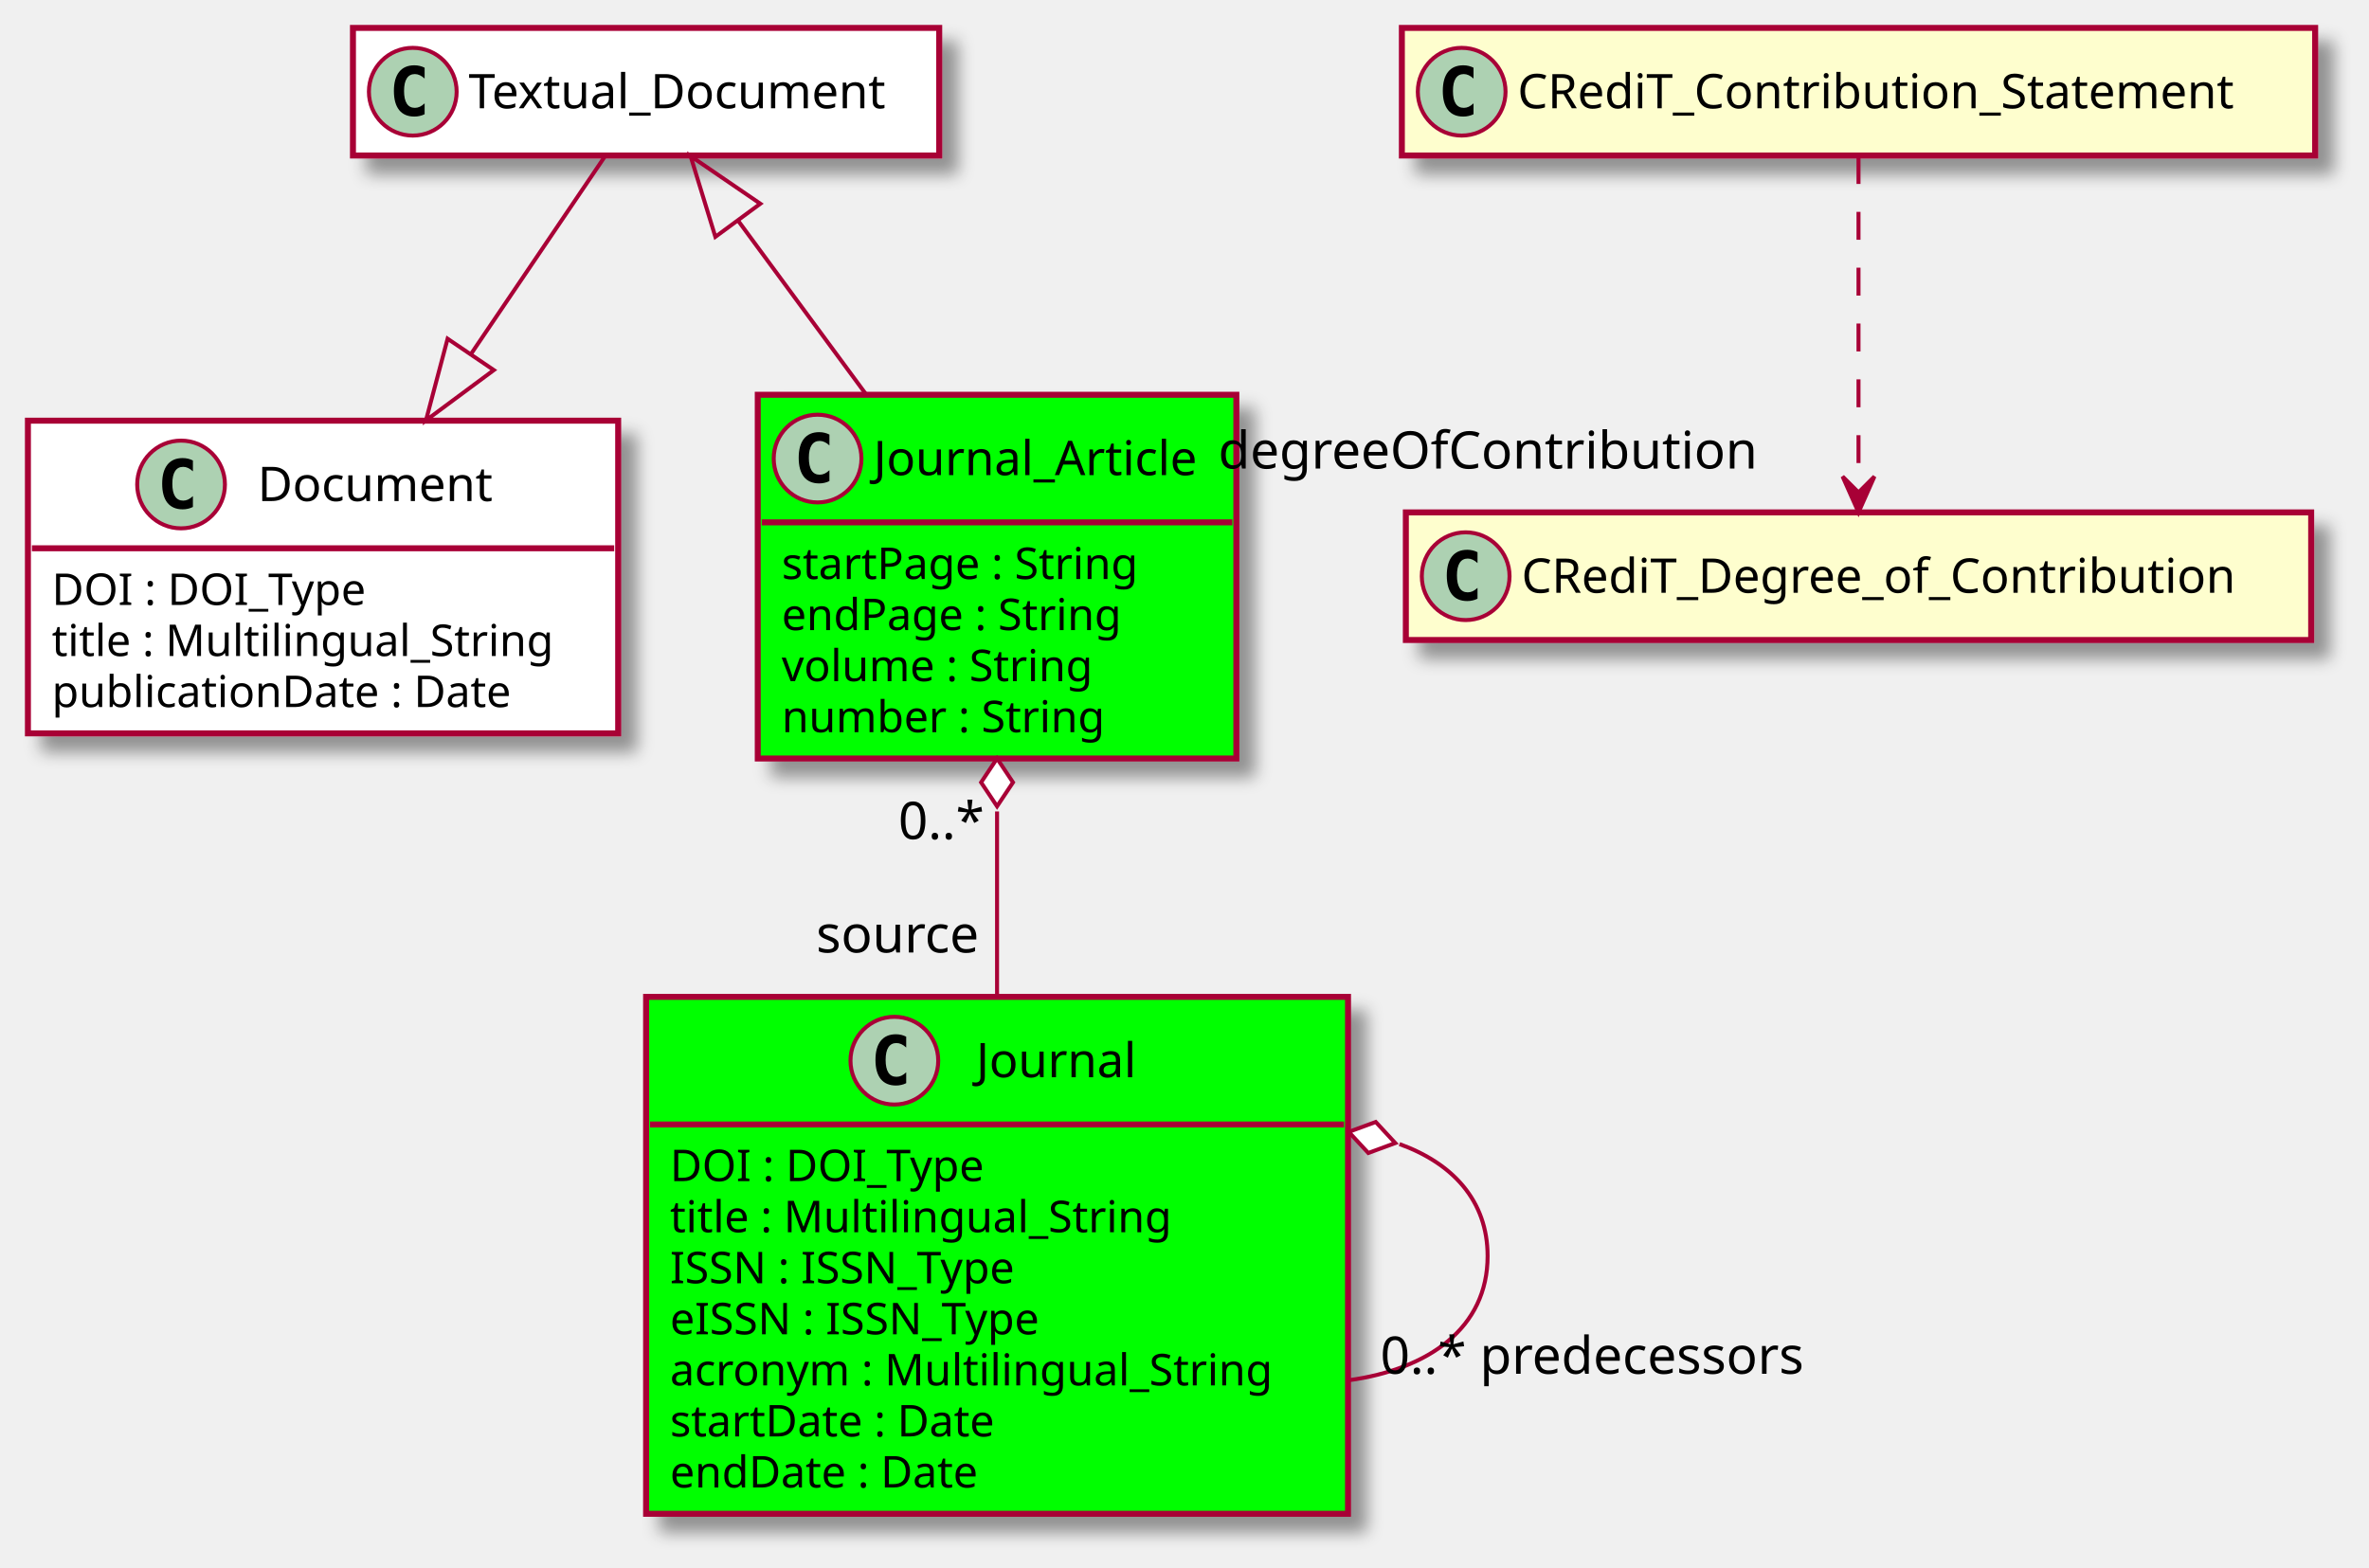
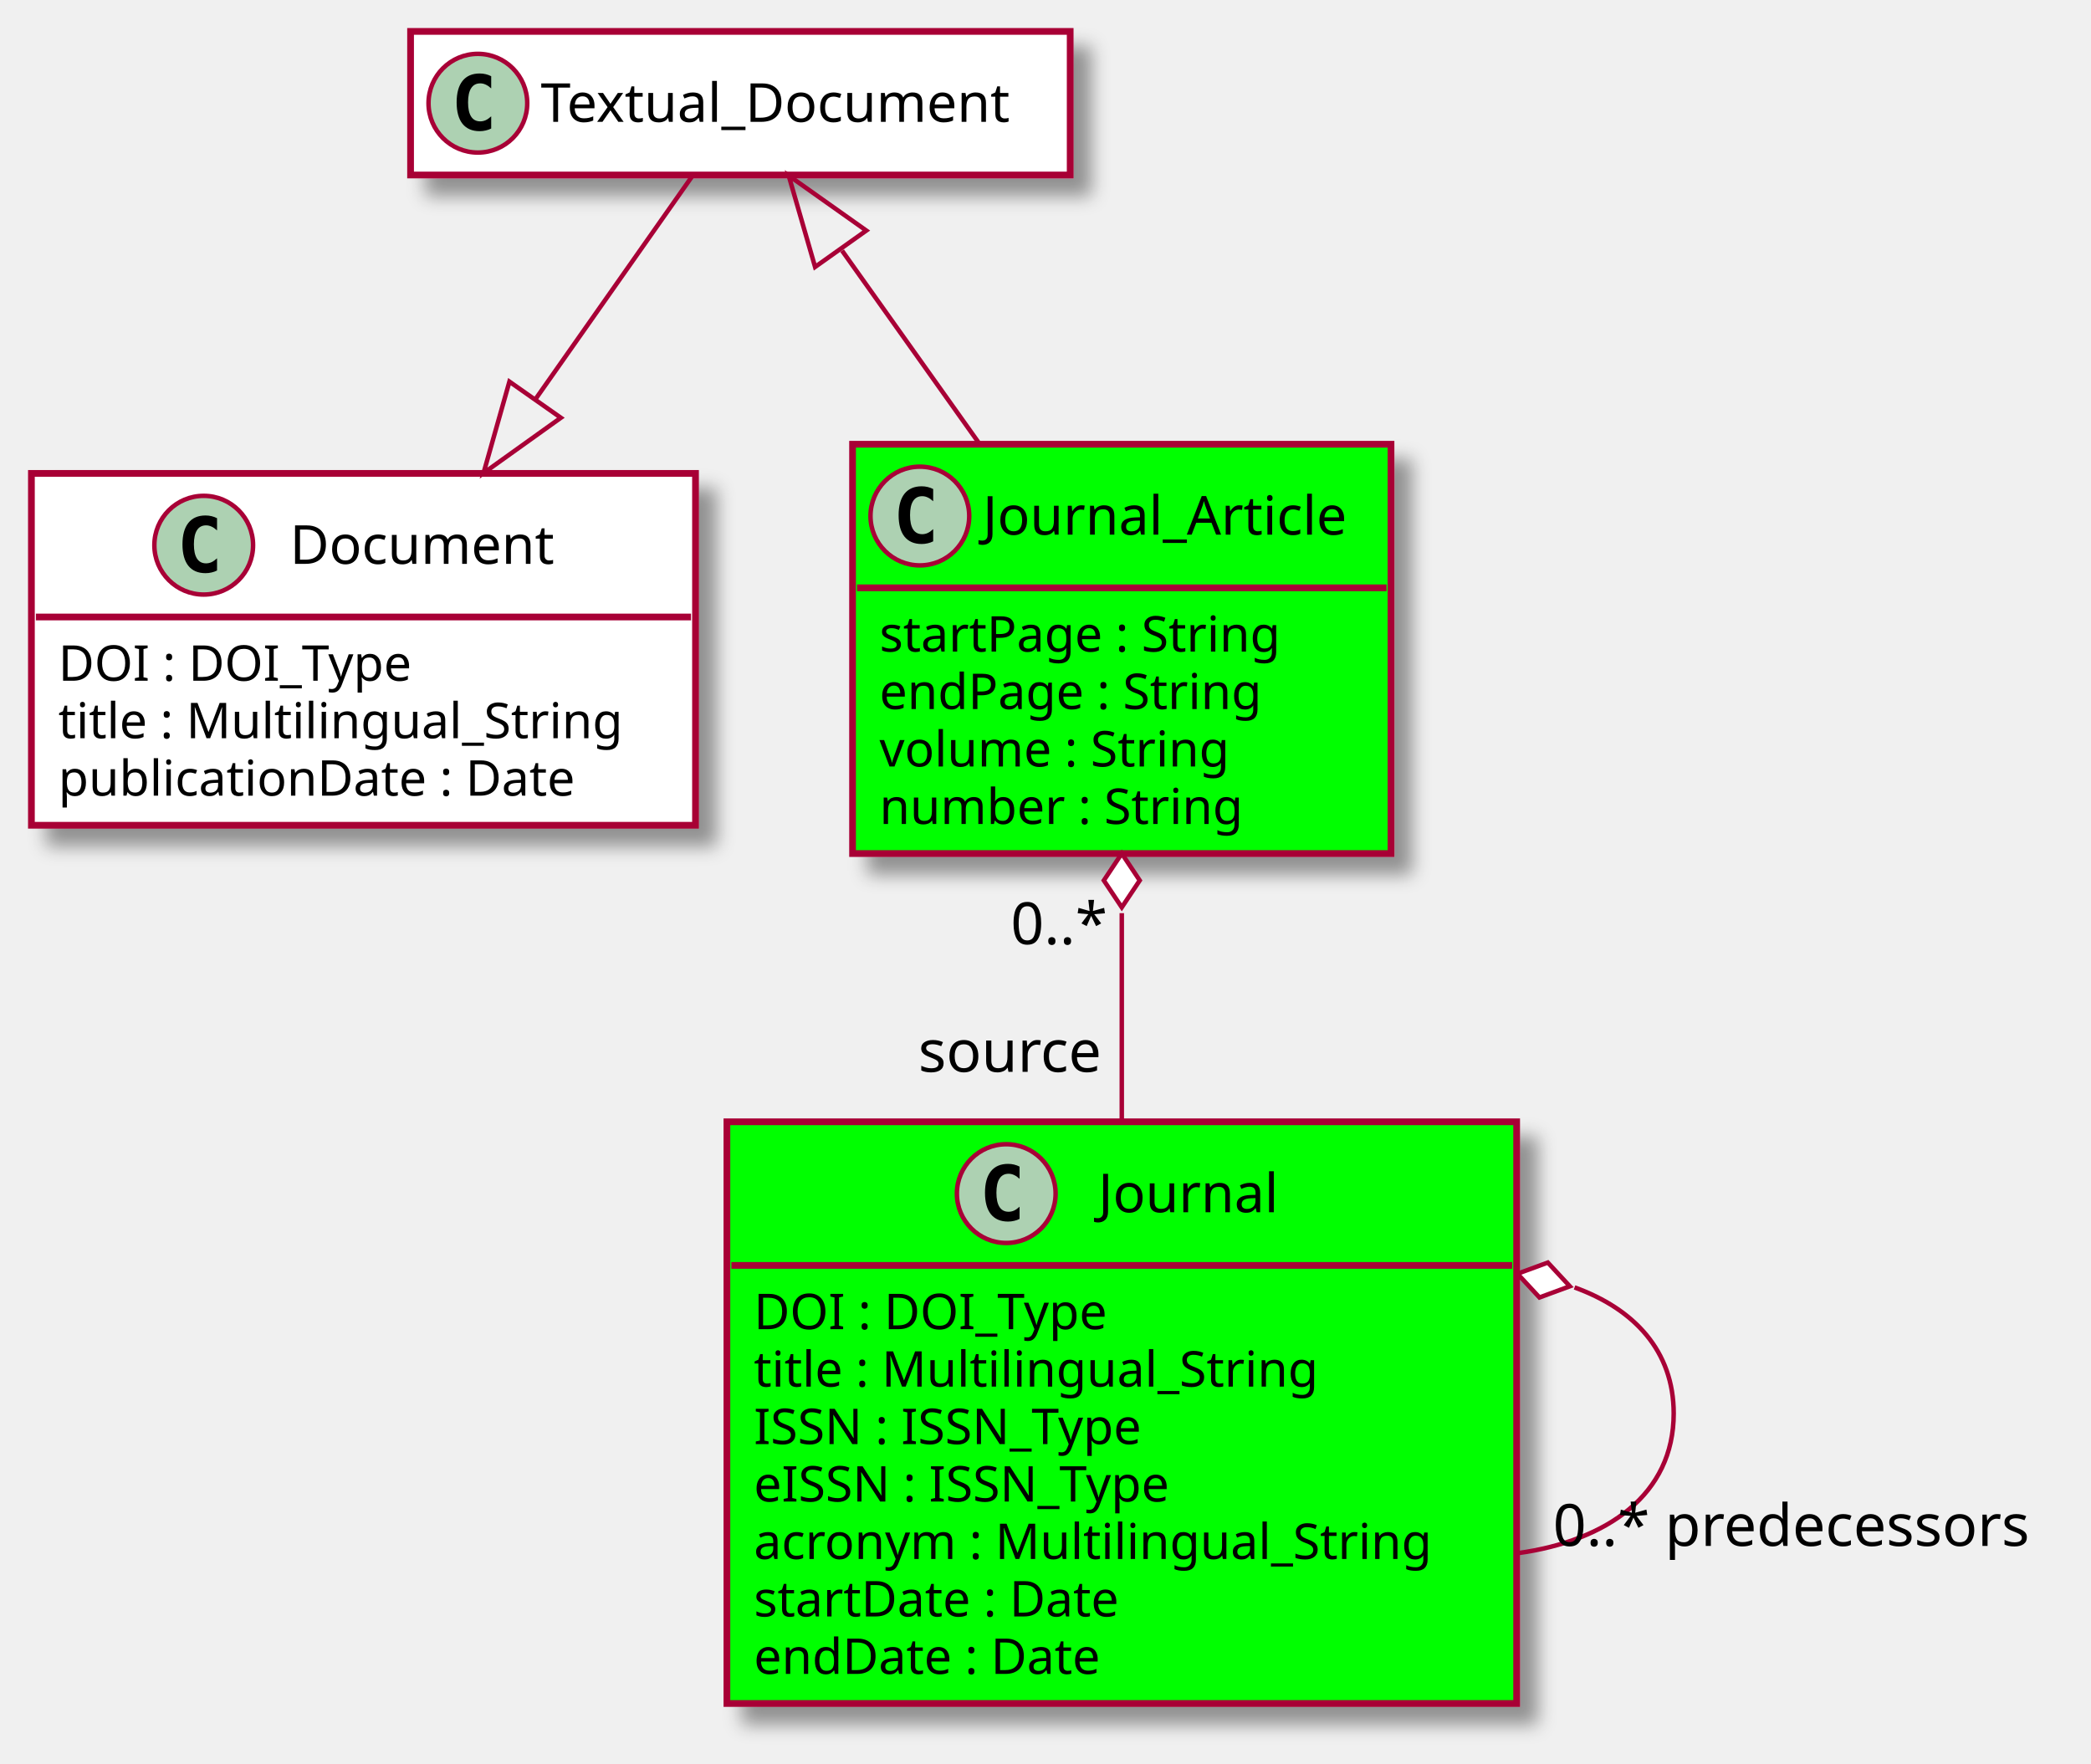
- <svg xmlns="http://www.w3.org/2000/svg" contentScriptType="application/ecmascript" contentStyleType="text/css" height="393px" preserveAspectRatio="none" style="width:594px;height:393px;background:#FFFFFF;" version="1.1" viewBox="0 0 594 393" width="594px" zoomAndPan="magnify">
+ <svg xmlns="http://www.w3.org/2000/svg" contentScriptType="application/ecmascript" contentStyleType="text/css" height="393px" preserveAspectRatio="none" style="width:466px;height:393px;background:#FFFFFF;" version="1.1" viewBox="0 0 466 393" width="466px" zoomAndPan="magnify">
  <defs>
-     <filter height="300%" id="f68b2hrl2crm6" width="300%" x="-1" y="-1">
+     <filter height="300%" id="f1r8bc2voopcz9" width="300%" x="-1" y="-1">
      <feGaussianBlur result="blurOut" stdDeviation="2.0" />
      <feColorMatrix in="blurOut" result="blurOut2" type="matrix" values="0 0 0 0 0 0 0 0 0 0 0 0 0 0 0 0 0 0 .4 0" />
      <feOffset dx="4.0" dy="4.0" in="blurOut2" result="blurOut3" />
      <feBlend in="SourceGraphic" in2="blurOut3" mode="normal" />
    </filter>
  </defs>
  <g>
-     <rect codeLine="8" fill="#FFFFFF" filter="url(#f68b2hrl2crm6)" height="78.414" id="Document" style="stroke:#A80036;stroke-width:1.5;" width="148" x="7" y="105.5" />
+     <rect codeLine="8" fill="#FFFFFF" filter="url(#f1r8bc2voopcz9)" height="78.414" id="Document" style="stroke:#A80036;stroke-width:1.5;" width="148" x="7" y="105.5" />
    <ellipse cx="45.4" cy="121.5" fill="#ADD1B2" rx="11" ry="11" style="stroke:#A80036;stroke-width:1.0;" />
    <path d="M48.369,127.141 Q47.791,127.438 47.15,127.578 Q46.509,127.734 45.806,127.734 Q43.306,127.734 41.978,126.094 Q40.666,124.438 40.666,121.312 Q40.666,118.188 41.978,116.531 Q43.306,114.875 45.806,114.875 Q46.509,114.875 47.15,115.031 Q47.806,115.188 48.369,115.484 L48.369,118.203 Q47.744,117.625 47.15,117.359 Q46.556,117.078 45.931,117.078 Q44.587,117.078 43.9,118.156 Q43.212,119.219 43.212,121.312 Q43.212,123.406 43.9,124.484 Q44.587,125.547 45.931,125.547 Q46.556,125.547 47.15,125.281 Q47.744,125 48.369,124.422 L48.369,127.141 Z " fill="#000000" />
    <text fill="#000000" font-family="sans-serif" font-size="12" lengthAdjust="spacing" textLength="64" x="64.6" y="125.654">Document</text>
    <line style="stroke:#A80036;stroke-width:1.5;" x1="8" x2="154" y1="137.5" y2="137.5" />
    <text fill="#000000" font-family="sans-serif" font-size="11" lengthAdjust="spacing" textLength="85" x="13" y="151.71">DOI : DOI_Type</text>
    <text fill="#000000" font-family="sans-serif" font-size="11" lengthAdjust="spacing" textLength="136" x="13" y="164.515">title : Multilingual_String</text>
    <text fill="#000000" font-family="sans-serif" font-size="11" lengthAdjust="spacing" textLength="125" x="13" y="177.32">publicationDate : Date</text>
-     <rect codeLine="13" fill="#FFFFFF" filter="url(#f68b2hrl2crm6)" height="32" id="Textual_Document" style="stroke:#A80036;stroke-width:1.5;" width="147" x="88.5" y="7" />
-     <ellipse cx="103.5" cy="23" fill="#ADD1B2" rx="11" ry="11" style="stroke:#A80036;stroke-width:1.0;" />
-     <path d="M106.469,28.641 Q105.891,28.938 105.25,29.078 Q104.609,29.234 103.906,29.234 Q101.406,29.234 100.078,27.594 Q98.766,25.938 98.766,22.812 Q98.766,19.688 100.078,18.031 Q101.406,16.375 103.906,16.375 Q104.609,16.375 105.25,16.531 Q105.906,16.688 106.469,16.984 L106.469,19.703 Q105.844,19.125 105.25,18.859 Q104.656,18.578 104.031,18.578 Q102.688,18.578 102,19.656 Q101.312,20.719 101.312,22.812 Q101.312,24.906 102,25.984 Q102.688,27.047 104.031,27.047 Q104.656,27.047 105.25,26.781 Q105.844,26.5 106.469,25.922 L106.469,28.641 Z " fill="#000000" />
-     <text fill="#000000" font-family="sans-serif" font-size="12" lengthAdjust="spacing" textLength="115" x="117.5" y="27.154">Textual_Document</text>
-     <rect codeLine="19" fill="#00FF00" filter="url(#f68b2hrl2crm6)" height="129.633" id="Journal" style="stroke:#A80036;stroke-width:1.5;" width="176" x="162" y="250" />
+     <rect codeLine="13" fill="#FFFFFF" filter="url(#f1r8bc2voopcz9)" height="32" id="Textual_Document" style="stroke:#A80036;stroke-width:1.5;" width="147" x="91.5" y="7" />
+     <ellipse cx="106.5" cy="23" fill="#ADD1B2" rx="11" ry="11" style="stroke:#A80036;stroke-width:1.0;" />
+     <path d="M109.469,28.641 Q108.891,28.938 108.25,29.078 Q107.609,29.234 106.906,29.234 Q104.406,29.234 103.078,27.594 Q101.766,25.938 101.766,22.812 Q101.766,19.688 103.078,18.031 Q104.406,16.375 106.906,16.375 Q107.609,16.375 108.25,16.531 Q108.906,16.688 109.469,16.984 L109.469,19.703 Q108.844,19.125 108.25,18.859 Q107.656,18.578 107.031,18.578 Q105.688,18.578 105,19.656 Q104.312,20.719 104.312,22.812 Q104.312,24.906 105,25.984 Q105.688,27.047 107.031,27.047 Q107.656,27.047 108.25,26.781 Q108.844,26.5 109.469,25.922 L109.469,28.641 Z " fill="#000000" />
+     <text fill="#000000" font-family="sans-serif" font-size="12" lengthAdjust="spacing" textLength="115" x="120.5" y="27.154">Textual_Document</text>
+     <rect codeLine="19" fill="#00FF00" filter="url(#f1r8bc2voopcz9)" height="129.633" id="Journal" style="stroke:#A80036;stroke-width:1.5;" width="176" x="162" y="250" />
    <ellipse cx="224.25" cy="266" fill="#ADD1B2" rx="11" ry="11" style="stroke:#A80036;stroke-width:1.0;" />
    <path d="M227.219,271.641 Q226.641,271.938 226,272.078 Q225.359,272.234 224.656,272.234 Q222.156,272.234 220.828,270.594 Q219.516,268.938 219.516,265.812 Q219.516,262.688 220.828,261.031 Q222.156,259.375 224.656,259.375 Q225.359,259.375 226,259.531 Q226.656,259.688 227.219,259.984 L227.219,262.703 Q226.594,262.125 226,261.859 Q225.406,261.578 224.781,261.578 Q223.438,261.578 222.75,262.656 Q222.062,263.719 222.062,265.812 Q222.062,267.906 222.75,268.984 Q223.438,270.047 224.781,270.047 Q225.406,270.047 226,269.781 Q226.594,269.5 227.219,268.922 L227.219,271.641 Z " fill="#000000" />
    <text fill="#000000" font-family="sans-serif" font-size="12" lengthAdjust="spacing" textLength="43" x="244.75" y="270.154">Journal</text>
    <line style="stroke:#A80036;stroke-width:1.5;" x1="163" x2="337" y1="282" y2="282" />
    <text fill="#000000" font-family="sans-serif" font-size="11" lengthAdjust="spacing" textLength="85" x="168" y="296.21">DOI : DOI_Type</text>
    <text fill="#000000" font-family="sans-serif" font-size="11" lengthAdjust="spacing" textLength="136" x="168" y="309.015">title : Multilingual_String</text>
    <text fill="#000000" font-family="sans-serif" font-size="11" lengthAdjust="spacing" textLength="99" x="168" y="321.82">ISSN : ISSN_Type</text>
    <text fill="#000000" font-family="sans-serif" font-size="11" lengthAdjust="spacing" textLength="106" x="168" y="334.625">eISSN : ISSN_Type</text>
    <text fill="#000000" font-family="sans-serif" font-size="11" lengthAdjust="spacing" textLength="164" x="168" y="347.429">acronym : Multilingual_String</text>
    <text fill="#000000" font-family="sans-serif" font-size="11" lengthAdjust="spacing" textLength="91" x="168" y="360.234">startDate : Date</text>
    <text fill="#000000" font-family="sans-serif" font-size="11" lengthAdjust="spacing" textLength="85" x="168" y="373.039">endDate : Date</text>
-     <rect codeLine="29" fill="#00FF00" filter="url(#f68b2hrl2crm6)" height="91.219" id="Journal_Article" style="stroke:#A80036;stroke-width:1.5;" width="120" x="190" y="99" />
+     <rect codeLine="29" fill="#00FF00" filter="url(#f1r8bc2voopcz9)" height="91.219" id="Journal_Article" style="stroke:#A80036;stroke-width:1.5;" width="120" x="190" y="99" />
    <ellipse cx="205" cy="115" fill="#ADD1B2" rx="11" ry="11" style="stroke:#A80036;stroke-width:1.0;" />
    <path d="M207.969,120.641 Q207.391,120.938 206.75,121.078 Q206.109,121.234 205.406,121.234 Q202.906,121.234 201.578,119.594 Q200.266,117.938 200.266,114.812 Q200.266,111.688 201.578,110.031 Q202.906,108.375 205.406,108.375 Q206.109,108.375 206.75,108.531 Q207.406,108.688 207.969,108.984 L207.969,111.703 Q207.344,111.125 206.75,110.859 Q206.156,110.578 205.531,110.578 Q204.188,110.578 203.5,111.656 Q202.812,112.719 202.812,114.812 Q202.812,116.906 203.5,117.984 Q204.188,119.047 205.531,119.047 Q206.156,119.047 206.75,118.781 Q207.344,118.5 207.969,117.922 L207.969,120.641 Z " fill="#000000" />
    <text fill="#000000" font-family="sans-serif" font-size="12" lengthAdjust="spacing" textLength="88" x="219" y="119.154">Journal_Article</text>
    <line style="stroke:#A80036;stroke-width:1.5;" x1="191" x2="309" y1="131" y2="131" />
    <text fill="#000000" font-family="sans-serif" font-size="11" lengthAdjust="spacing" textLength="101" x="196" y="145.21">startPage : String</text>
    <text fill="#000000" font-family="sans-serif" font-size="11" lengthAdjust="spacing" textLength="95" x="196" y="158.015">endPage : String</text>
    <text fill="#000000" font-family="sans-serif" font-size="11" lengthAdjust="spacing" textLength="87" x="196" y="170.82">volume : String</text>
    <text fill="#000000" font-family="sans-serif" font-size="11" lengthAdjust="spacing" textLength="90" x="196" y="183.625">number : String</text>
-     <rect fill="#FEFECE" filter="url(#f68b2hrl2crm6)" height="32" id="CRediT_Contribution_Statement" style="stroke:#A80036;stroke-width:1.5;" width="229" x="351.5" y="7" />
-     <ellipse cx="366.5" cy="23" fill="#ADD1B2" rx="11" ry="11" style="stroke:#A80036;stroke-width:1.0;" />
-     <path d="M369.469,28.641 Q368.891,28.938 368.25,29.078 Q367.609,29.234 366.906,29.234 Q364.406,29.234 363.078,27.594 Q361.766,25.938 361.766,22.812 Q361.766,19.688 363.078,18.031 Q364.406,16.375 366.906,16.375 Q367.609,16.375 368.25,16.531 Q368.906,16.688 369.469,16.984 L369.469,19.703 Q368.844,19.125 368.25,18.859 Q367.656,18.578 367.031,18.578 Q365.688,18.578 365,19.656 Q364.312,20.719 364.312,22.812 Q364.312,24.906 365,25.984 Q365.688,27.047 367.031,27.047 Q367.656,27.047 368.25,26.781 Q368.844,26.5 369.469,25.922 L369.469,28.641 Z " fill="#000000" />
-     <text fill="#000000" font-family="sans-serif" font-size="12" lengthAdjust="spacing" textLength="197" x="380.5" y="27.154">CRediT_Contribution_Statement</text>
-     <rect fill="#FEFECE" filter="url(#f68b2hrl2crm6)" height="32" id="CRediT_Degree_of_Contribution" style="stroke:#A80036;stroke-width:1.5;" width="227" x="352.5" y="128.5" />
-     <ellipse cx="367.5" cy="144.5" fill="#ADD1B2" rx="11" ry="11" style="stroke:#A80036;stroke-width:1.0;" />
-     <path d="M370.469,150.141 Q369.891,150.438 369.25,150.578 Q368.609,150.734 367.906,150.734 Q365.406,150.734 364.078,149.094 Q362.766,147.438 362.766,144.312 Q362.766,141.188 364.078,139.531 Q365.406,137.875 367.906,137.875 Q368.609,137.875 369.25,138.031 Q369.906,138.188 370.469,138.484 L370.469,141.203 Q369.844,140.625 369.25,140.359 Q368.656,140.078 368.031,140.078 Q366.688,140.078 366,141.156 Q365.312,142.219 365.312,144.312 Q365.312,146.406 366,147.484 Q366.688,148.547 368.031,148.547 Q368.656,148.547 369.25,148.281 Q369.844,148 370.469,147.422 L370.469,150.141 Z " fill="#000000" />
-     <text fill="#000000" font-family="sans-serif" font-size="12" lengthAdjust="spacing" textLength="195" x="381.5" y="148.654">CRediT_Degree_of_Contribution</text>
-     <path codeLine="139" d="M151.74,39.13 C143.18,51.76 130.43,70.57 118.11,88.76 " fill="none" id="Textual_Document-to-Document" style="stroke:#A80036;stroke-width:1.0;" />
-     <polygon fill="none" points="123.82,92.81,106.8,105.43,112.23,84.95,123.82,92.81" style="stroke:#A80036;stroke-width:1.0;" />
-     <path codeLine="90" d="M185.13,55.42 C194.93,68.72 206.52,84.46 217.18,98.93 " fill="none" id="Textual_Document-backto-Journal_Article" style="stroke:#A80036;stroke-width:1.0;" />
-     <polygon fill="none" points="179.37,59.39,173.15,39.13,190.64,51.09,179.37,59.39" style="stroke:#A80036;stroke-width:1.0;" />
+     <path codeLine="139" d="M154.36,39.13 C145.44,51.83 132.13,70.77 119.28,89.04 " fill="none" id="Textual_Document-to-Document" style="stroke:#A80036;stroke-width:1.0;" />
+     <polygon fill="none" points="124.99,93.1,107.76,105.43,113.53,85.05,124.99,93.1" style="stroke:#A80036;stroke-width:1.0;" />
+     <path codeLine="90" d="M187.67,55.87 C197.06,69.08 208.12,84.62 218.3,98.93 " fill="none" id="Textual_Document-backto-Journal_Article" style="stroke:#A80036;stroke-width:1.0;" />
+     <polygon fill="none" points="181.65,59.49,175.77,39.13,193.06,51.38,181.65,59.49" style="stroke:#A80036;stroke-width:1.0;" />
    <path codeLine="99" d="M350.9,286.91 C364.19,291.7 373,301.07 373,315 C373,333.01 358.27,343.39 338.18,346.14 " fill="none" id="Journal-backto-Journal" style="stroke:#A80036;stroke-width:1.0;" />
    <polygon fill="#FFFFFF" points="338.18,283.86,343.083,289.148,349.85,286.656,344.947,281.368,338.18,283.86" style="stroke:#A80036;stroke-width:1.0;" />
    <text fill="#000000" font-family="sans-serif" font-size="13" lengthAdjust="spacing" textLength="113" x="346.092" y="344.513">0..* predecessors</text>
    <path codeLine="103" d="M250,203.5 C250,218.4 250,234.53 250,249.73 " fill="none" id="Journal_Article-backto-Journal" style="stroke:#A80036;stroke-width:1.0;" />
    <polygon fill="#FFFFFF" points="250,190.21,246,196.21,250,202.21,254,196.21,250,190.21" style="stroke:#A80036;stroke-width:1.0;" />
    <text fill="#000000" font-family="sans-serif" font-size="13" lengthAdjust="spacing" textLength="23" x="225.239" y="210.418">0..*</text>
    <text fill="#000000" font-family="sans-serif" font-size="13" lengthAdjust="spacing" textLength="43" x="204.648" y="238.865">source</text>
-     <path codeLine="113" d="M466,39.13 C466,60.5 466,99.57 466,123.36 " fill="none" id="CRediT_Contribution_Statement-to-CRediT_Degree_of_Contribution" style="stroke:#A80036;stroke-width:1.0;stroke-dasharray:7.0,7.0;" />
-     <polygon fill="#A80036" points="466,128.49,470,119.49,466,123.49,462,119.49,466,128.49" style="stroke:#A80036;stroke-width:1.0;" />
-     <text fill="#000000" font-family="sans-serif" font-size="13" lengthAdjust="spacing" textLength="137" x="305.453" y="117.498">degreeOfContribution</text>
  </g>
</svg>
